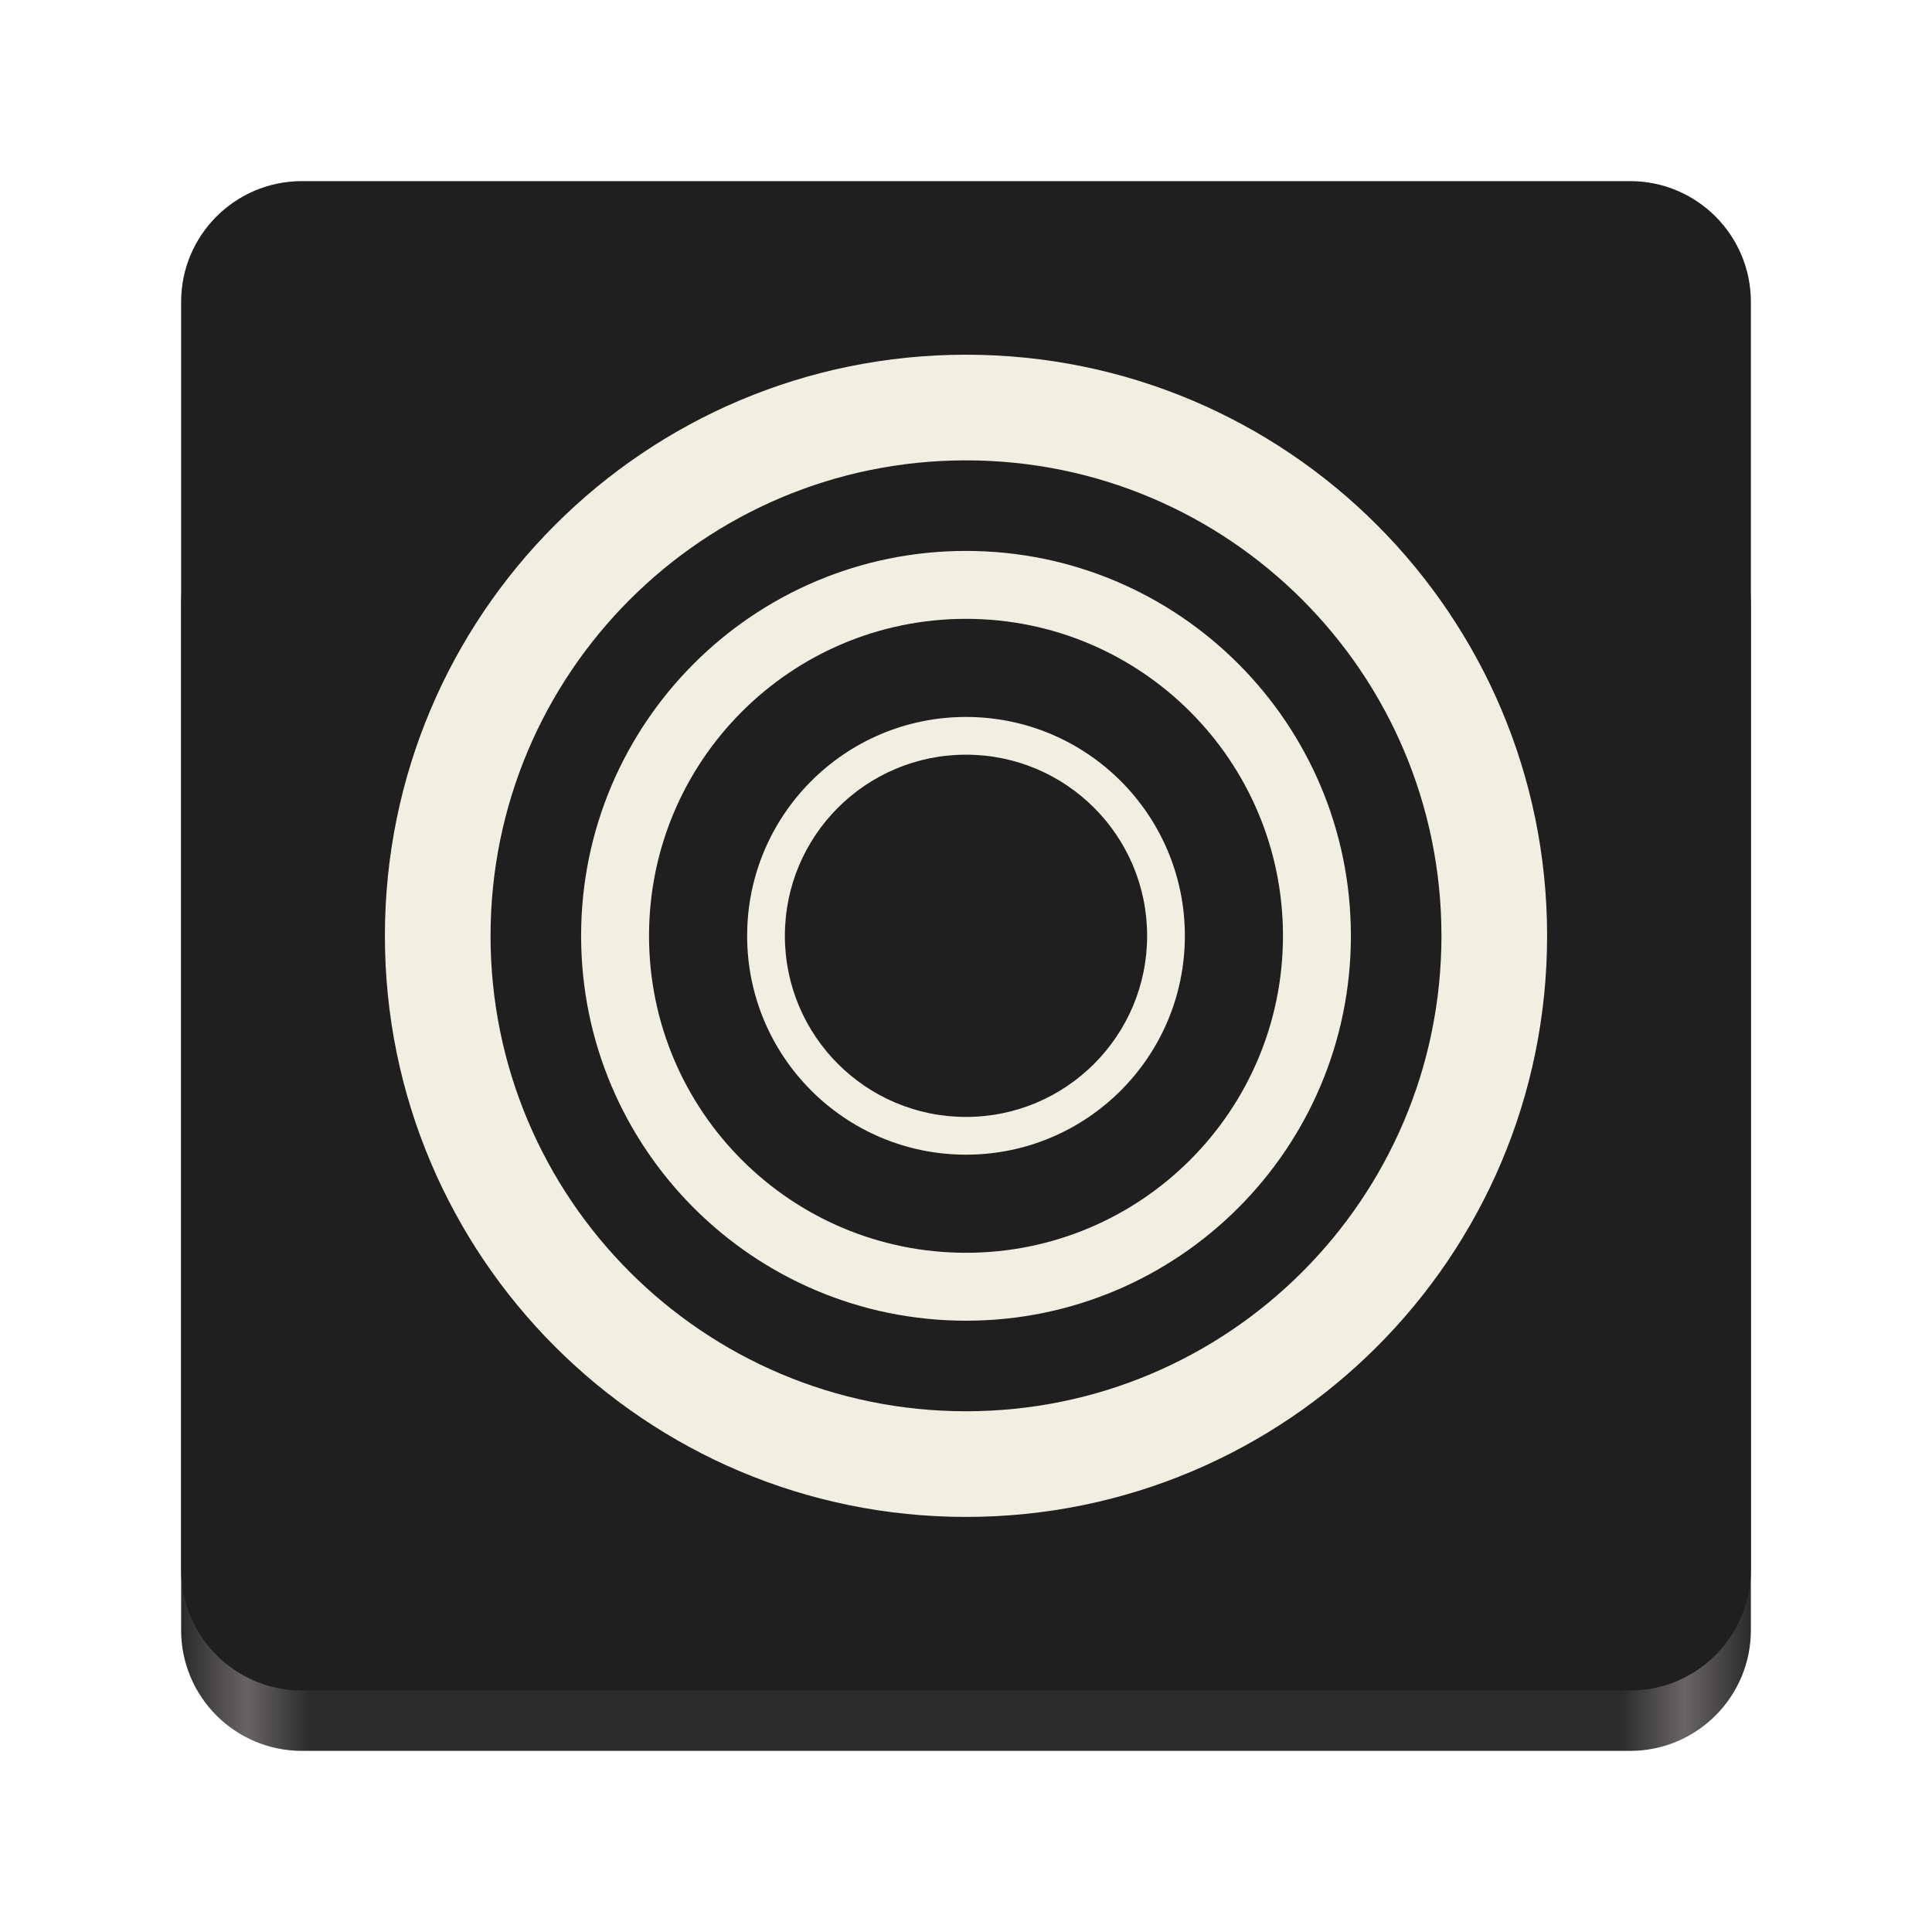
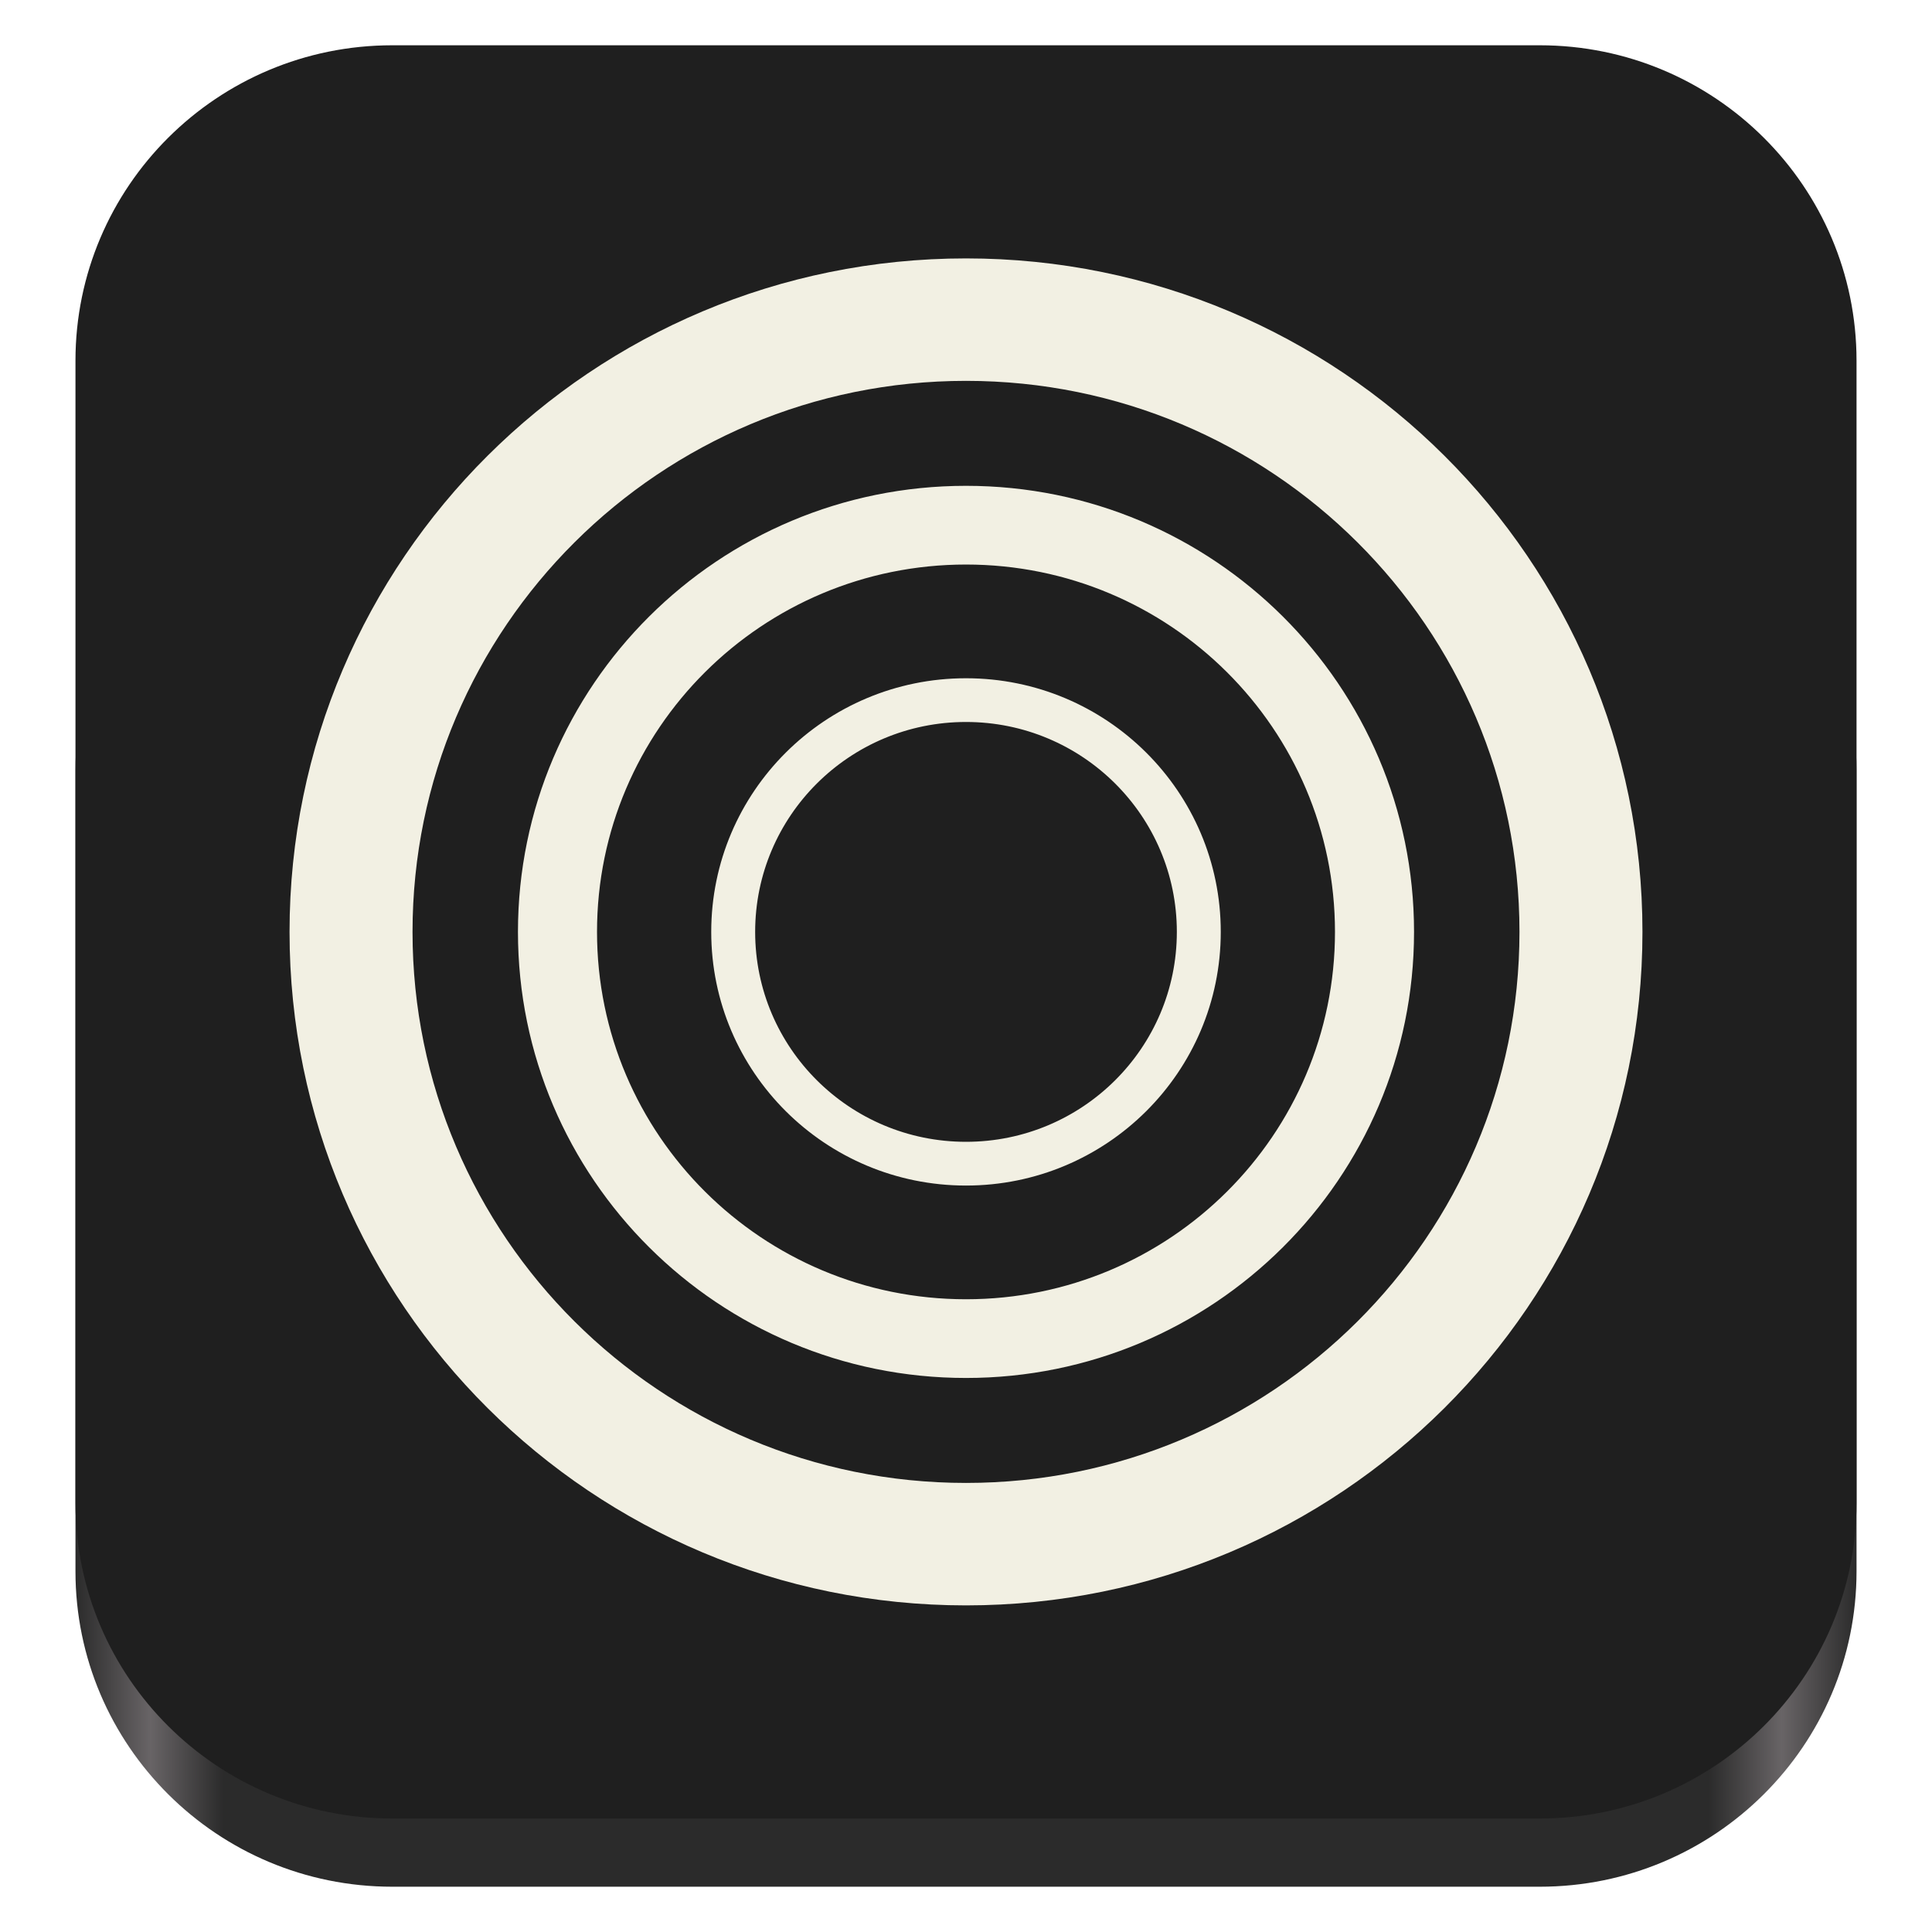
<svg xmlns="http://www.w3.org/2000/svg" xmlns:xlink="http://www.w3.org/1999/xlink" viewBox="0 0 128 128" style="display:inline;enable-background:new" version="1.0" id="svg11300" height="128" width="128" xml:space="preserve">
  <defs id="defs3">
-     <linearGradient y2="44" x2="464" y1="44" x1="48" gradientTransform="matrix(0.25,0,0,0.25,0,53)" gradientUnits="userSpaceOnUse" id="linearGradient1747" xlink:href="#linearGradient974-3" />
+     <linearGradient y2="44" x2="464" y1="44" x1="48" gradientTransform="matrix(0.2836538,0,0,0.2824074,-8.615386,53.83332)" gradientUnits="userSpaceOnUse" id="linearGradient1747" xlink:href="#linearGradient974-3" />
    <linearGradient id="linearGradient974-3">
      <stop style="stop-color:#2b2b2b;stop-opacity:1;" offset="0" id="stop962-2" />
      <stop id="stop964-9" offset="0.042" style="stop-color:#686466;stop-opacity:1;" />
      <stop style="stop-color:#2b2b2b;stop-opacity:1;" offset="0.083" id="stop966-5" />
      <stop id="stop968-4" offset="0.917" style="stop-color:#2b2b2b;stop-opacity:1;" />
      <stop style="stop-color:#686466;stop-opacity:1;" offset="0.958" id="stop970-6" />
      <stop style="stop-color:#2b2b2b;stop-opacity:1;" offset="1" id="stop972-6" />
    </linearGradient>
  </defs>
-   <rect ry="8" rx="8" y="32" x="12" height="84" width="104" id="rect1709" style="display:inline;fill:url(#linearGradient1747);fill-opacity:1;stroke:none;stroke-width:0.25;stroke-linecap:butt;stroke-linejoin:miter;stroke-miterlimit:4;stroke-dasharray:none;stroke-dashoffset:0;stroke-opacity:1;marker:none;marker-start:none;marker-mid:none;marker-end:none;paint-order:normal;enable-background:new" />
-   <rect style="display:inline;fill:#1f1f1f;fill-opacity:1;stroke:none;stroke-width:0.25;stroke-linecap:butt;stroke-linejoin:miter;stroke-miterlimit:4;stroke-dasharray:none;stroke-dashoffset:0;stroke-opacity:1;marker:none;marker-start:none;marker-mid:none;marker-end:none;paint-order:normal;enable-background:new" id="rect1711" width="104" height="100" x="12" y="12" rx="8" ry="8" />
-   <path id="path4" style="fill:#f1eee2;stroke-width:4.325" d="M 64,47.5 A 14.5,14.5 0 0 0 49.5,62 14.5,14.5 0 0 0 64,76.5 14.5,14.5 0 0 0 78.5,62 14.5,14.5 0 0 0 64,47.5 Z M 64,50 A 12,12 0 0 1 76,62 12,12 0 0 1 64,74 12,12 0 0 1 52,62 12,12 0 0 1 64,50 Z M 64,36.5 A 25.5,25.5 0 0 0 38.5,62 25.5,25.5 0 0 0 64,87.5 25.5,25.5 0 0 0 89.5,62 25.5,25.5 0 0 0 64,36.5 Z M 64,41 A 21,21 0 0 1 85,62 21,21 0 0 1 64,83 21,21 0 0 1 43,62 21,21 0 0 1 64,41 Z M 64,23.5 A 38.5,38.5 0 0 0 25.5,62 38.5,38.5 0 0 0 64,100.5 38.5,38.5 0 0 0 102.5,62 38.5,38.5 0 0 0 64,23.5 Z m 0,7 A 31.5,31.5 0 0 1 95.5,62 31.5,31.5 0 0 1 64,93.5 31.5,31.5 0 0 1 32.5,62 31.5,31.5 0 0 1 64,30.5 Z" />
+   <rect y="30.111" x="5" height="94.889" width="118" id="rect1709" style="display:inline;fill:url(#linearGradient1747);fill-opacity:1;stroke:none;stroke-width:1.132;stroke-linecap:butt;stroke-linejoin:miter;stroke-miterlimit:4;stroke-dasharray:none;stroke-dashoffset:0;stroke-opacity:1;marker:none;marker-start:none;marker-mid:none;marker-end:none;paint-order:normal;enable-background:new" rx="20.99" ry="20.898" />
+   <rect style="display:inline;fill:#1f1f1f;fill-opacity:1;stroke:none;stroke-width:1.132;stroke-linecap:butt;stroke-linejoin:miter;stroke-miterlimit:4;stroke-dasharray:none;stroke-dashoffset:0;stroke-opacity:1;marker:none;marker-start:none;marker-mid:none;marker-end:none;paint-order:normal;enable-background:new" id="rect1711" width="118" height="117.481" x="5" y="3" rx="20.99" ry="20.898" />
+   <path id="path4" style="display:inline;fill:#f2f0e3;fill-opacity:1;stroke-width:1.132;stroke-dasharray:none;enable-background:new" d="M 64,44.936 A 16.879,16.805 0 0 0 47.121,61.741 16.879,16.805 0 0 0 64,78.546 16.879,16.805 0 0 0 80.879,61.741 16.879,16.805 0 0 0 64,44.936 Z m 0,2.897 A 13.969,13.908 0 0 1 77.969,61.741 13.969,13.908 0 0 1 64,75.648 13.969,13.908 0 0 1 50.031,61.741 13.969,13.908 0 0 1 64,47.833 Z M 64,32.187 A 29.684,29.554 0 0 0 34.316,61.741 29.684,29.554 0 0 0 64,91.294 29.684,29.554 0 0 0 93.684,61.741 29.684,29.554 0 0 0 64,32.187 Z m 0,5.215 A 24.446,24.338 0 0 1 88.446,61.741 24.446,24.338 0 0 1 64,86.079 24.446,24.338 0 0 1 39.554,61.741 24.446,24.338 0 0 1 64,37.402 Z M 64,17.12 A 44.817,44.62 0 0 0 19.183,61.741 44.817,44.62 0 0 0 64,106.361 44.817,44.62 0 0 0 108.817,61.741 44.817,44.62 0 0 0 64,17.12 Z m 0,8.113 A 36.669,36.508 0 0 1 100.669,61.741 36.669,36.508 0 0 1 64,98.248 36.669,36.508 0 0 1 27.331,61.741 36.669,36.508 0 0 1 64,25.233 Z" />
</svg>
